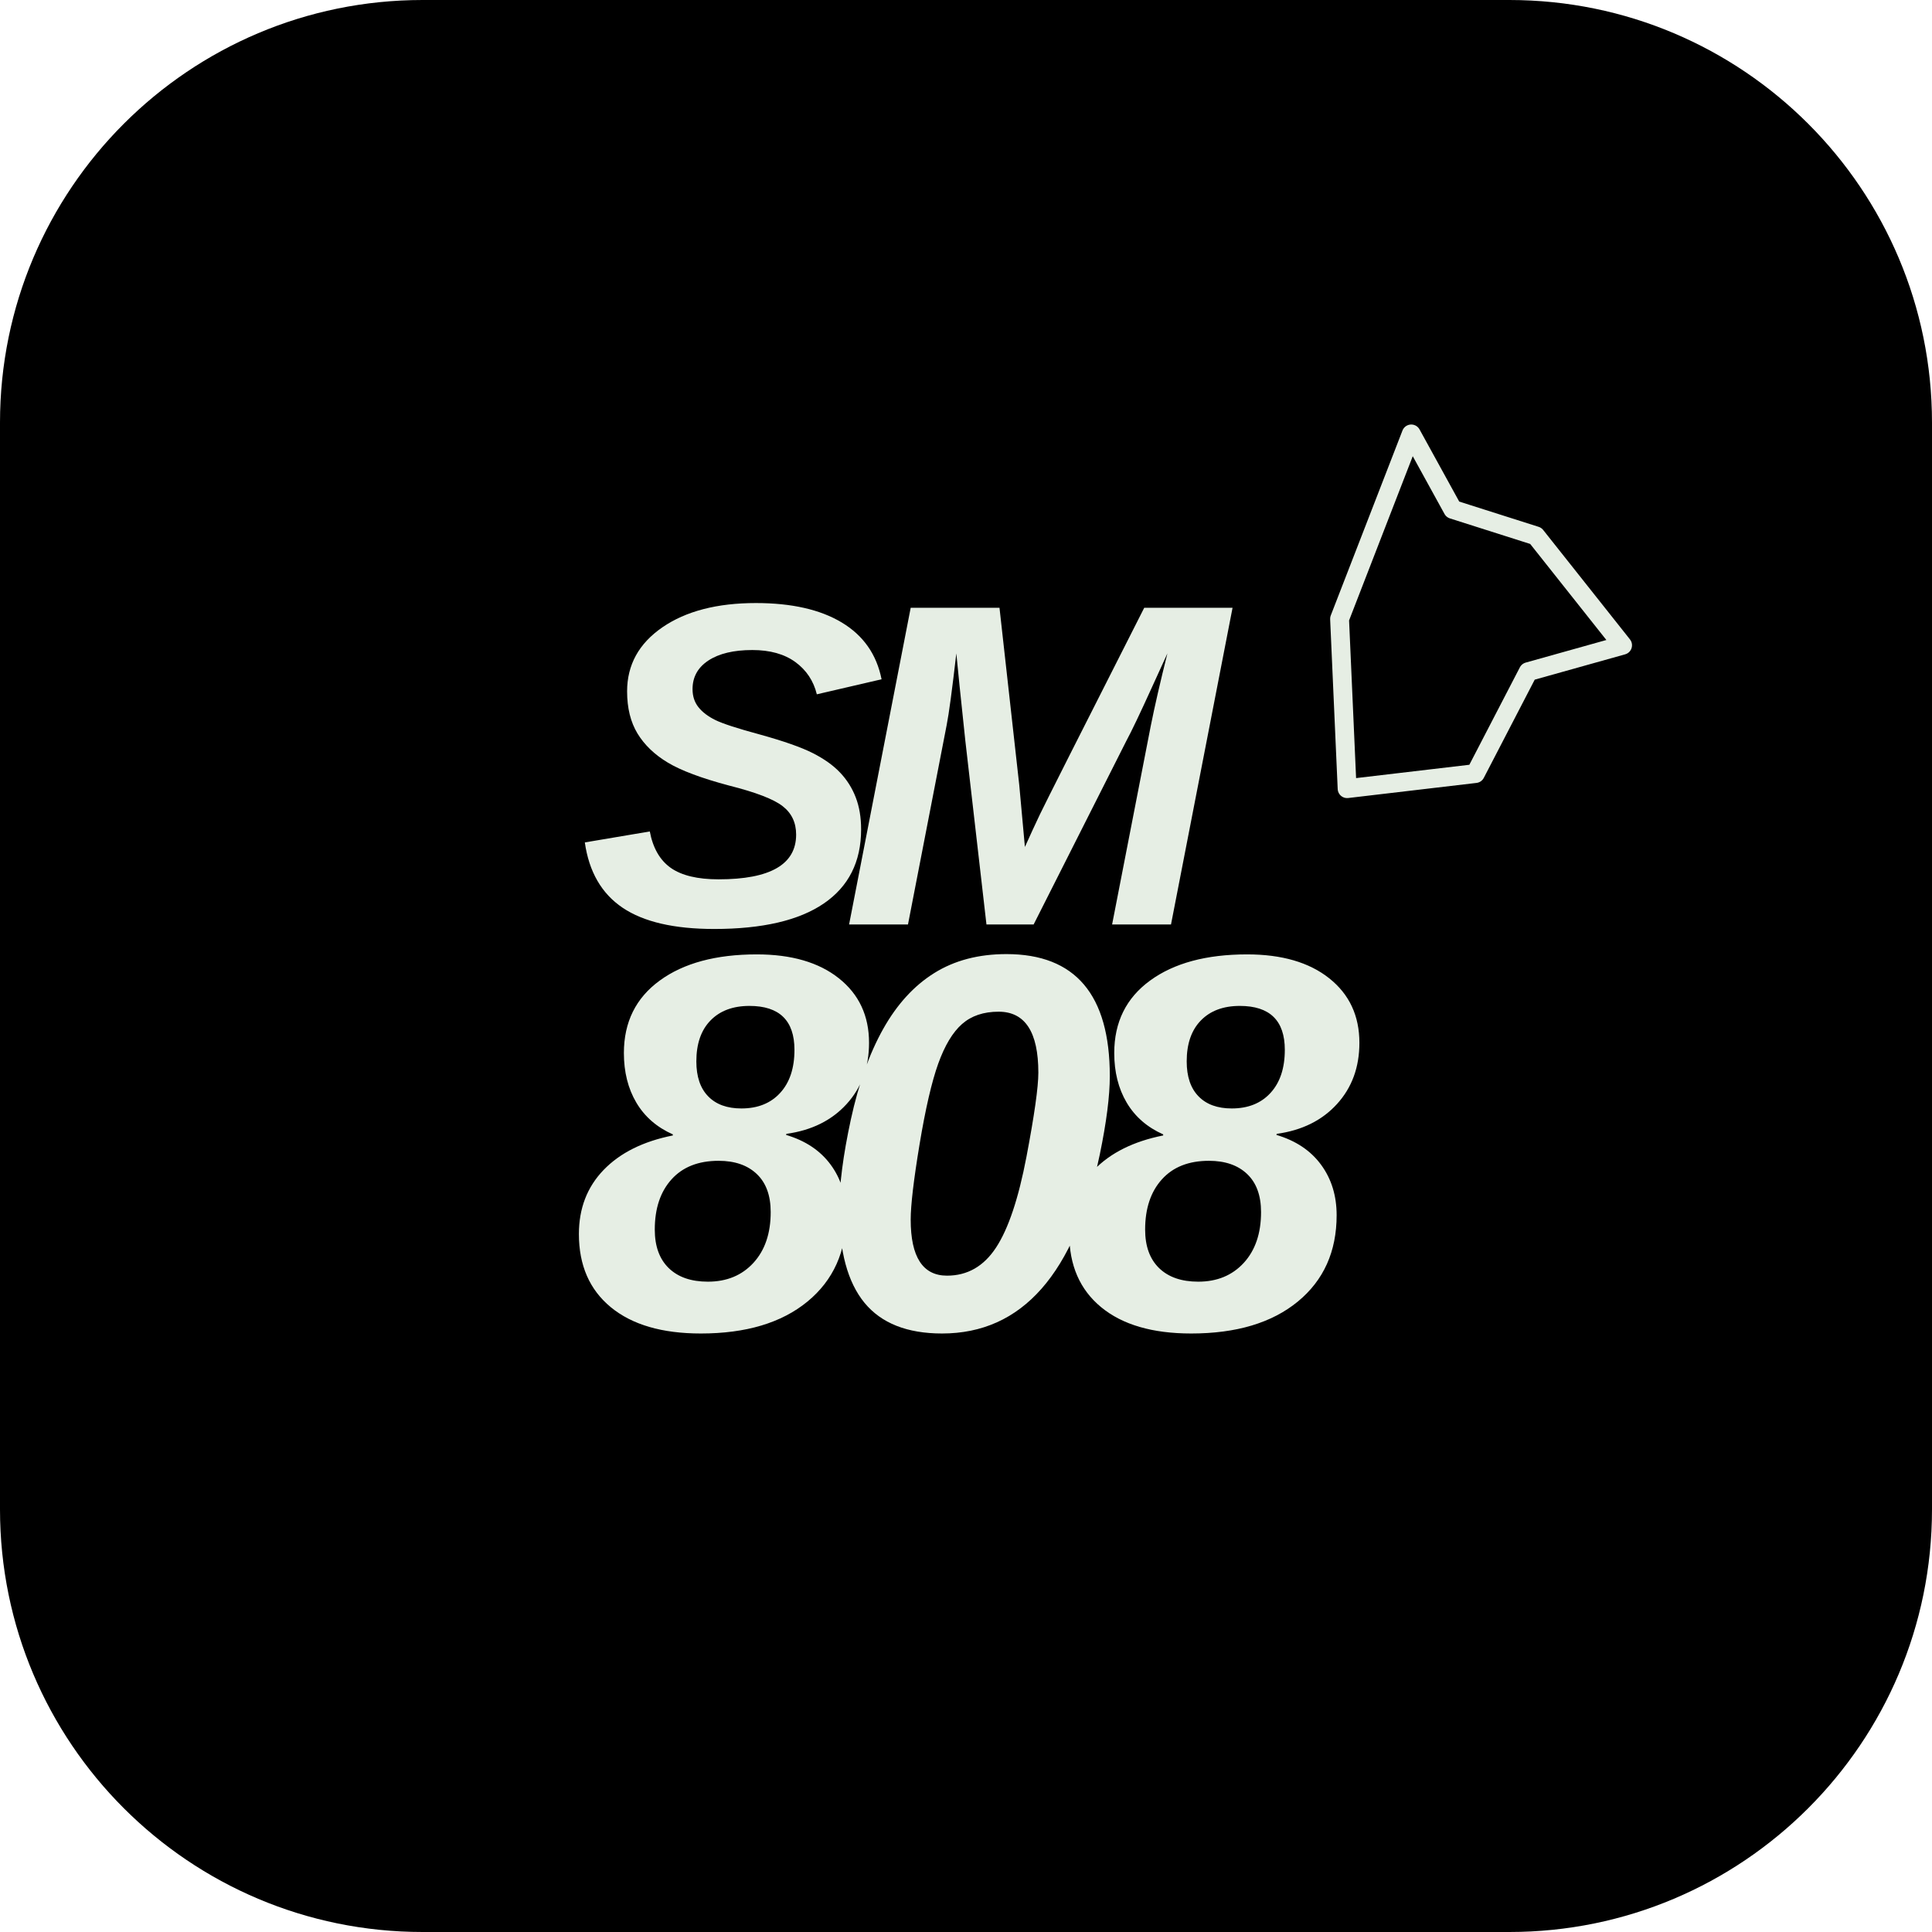
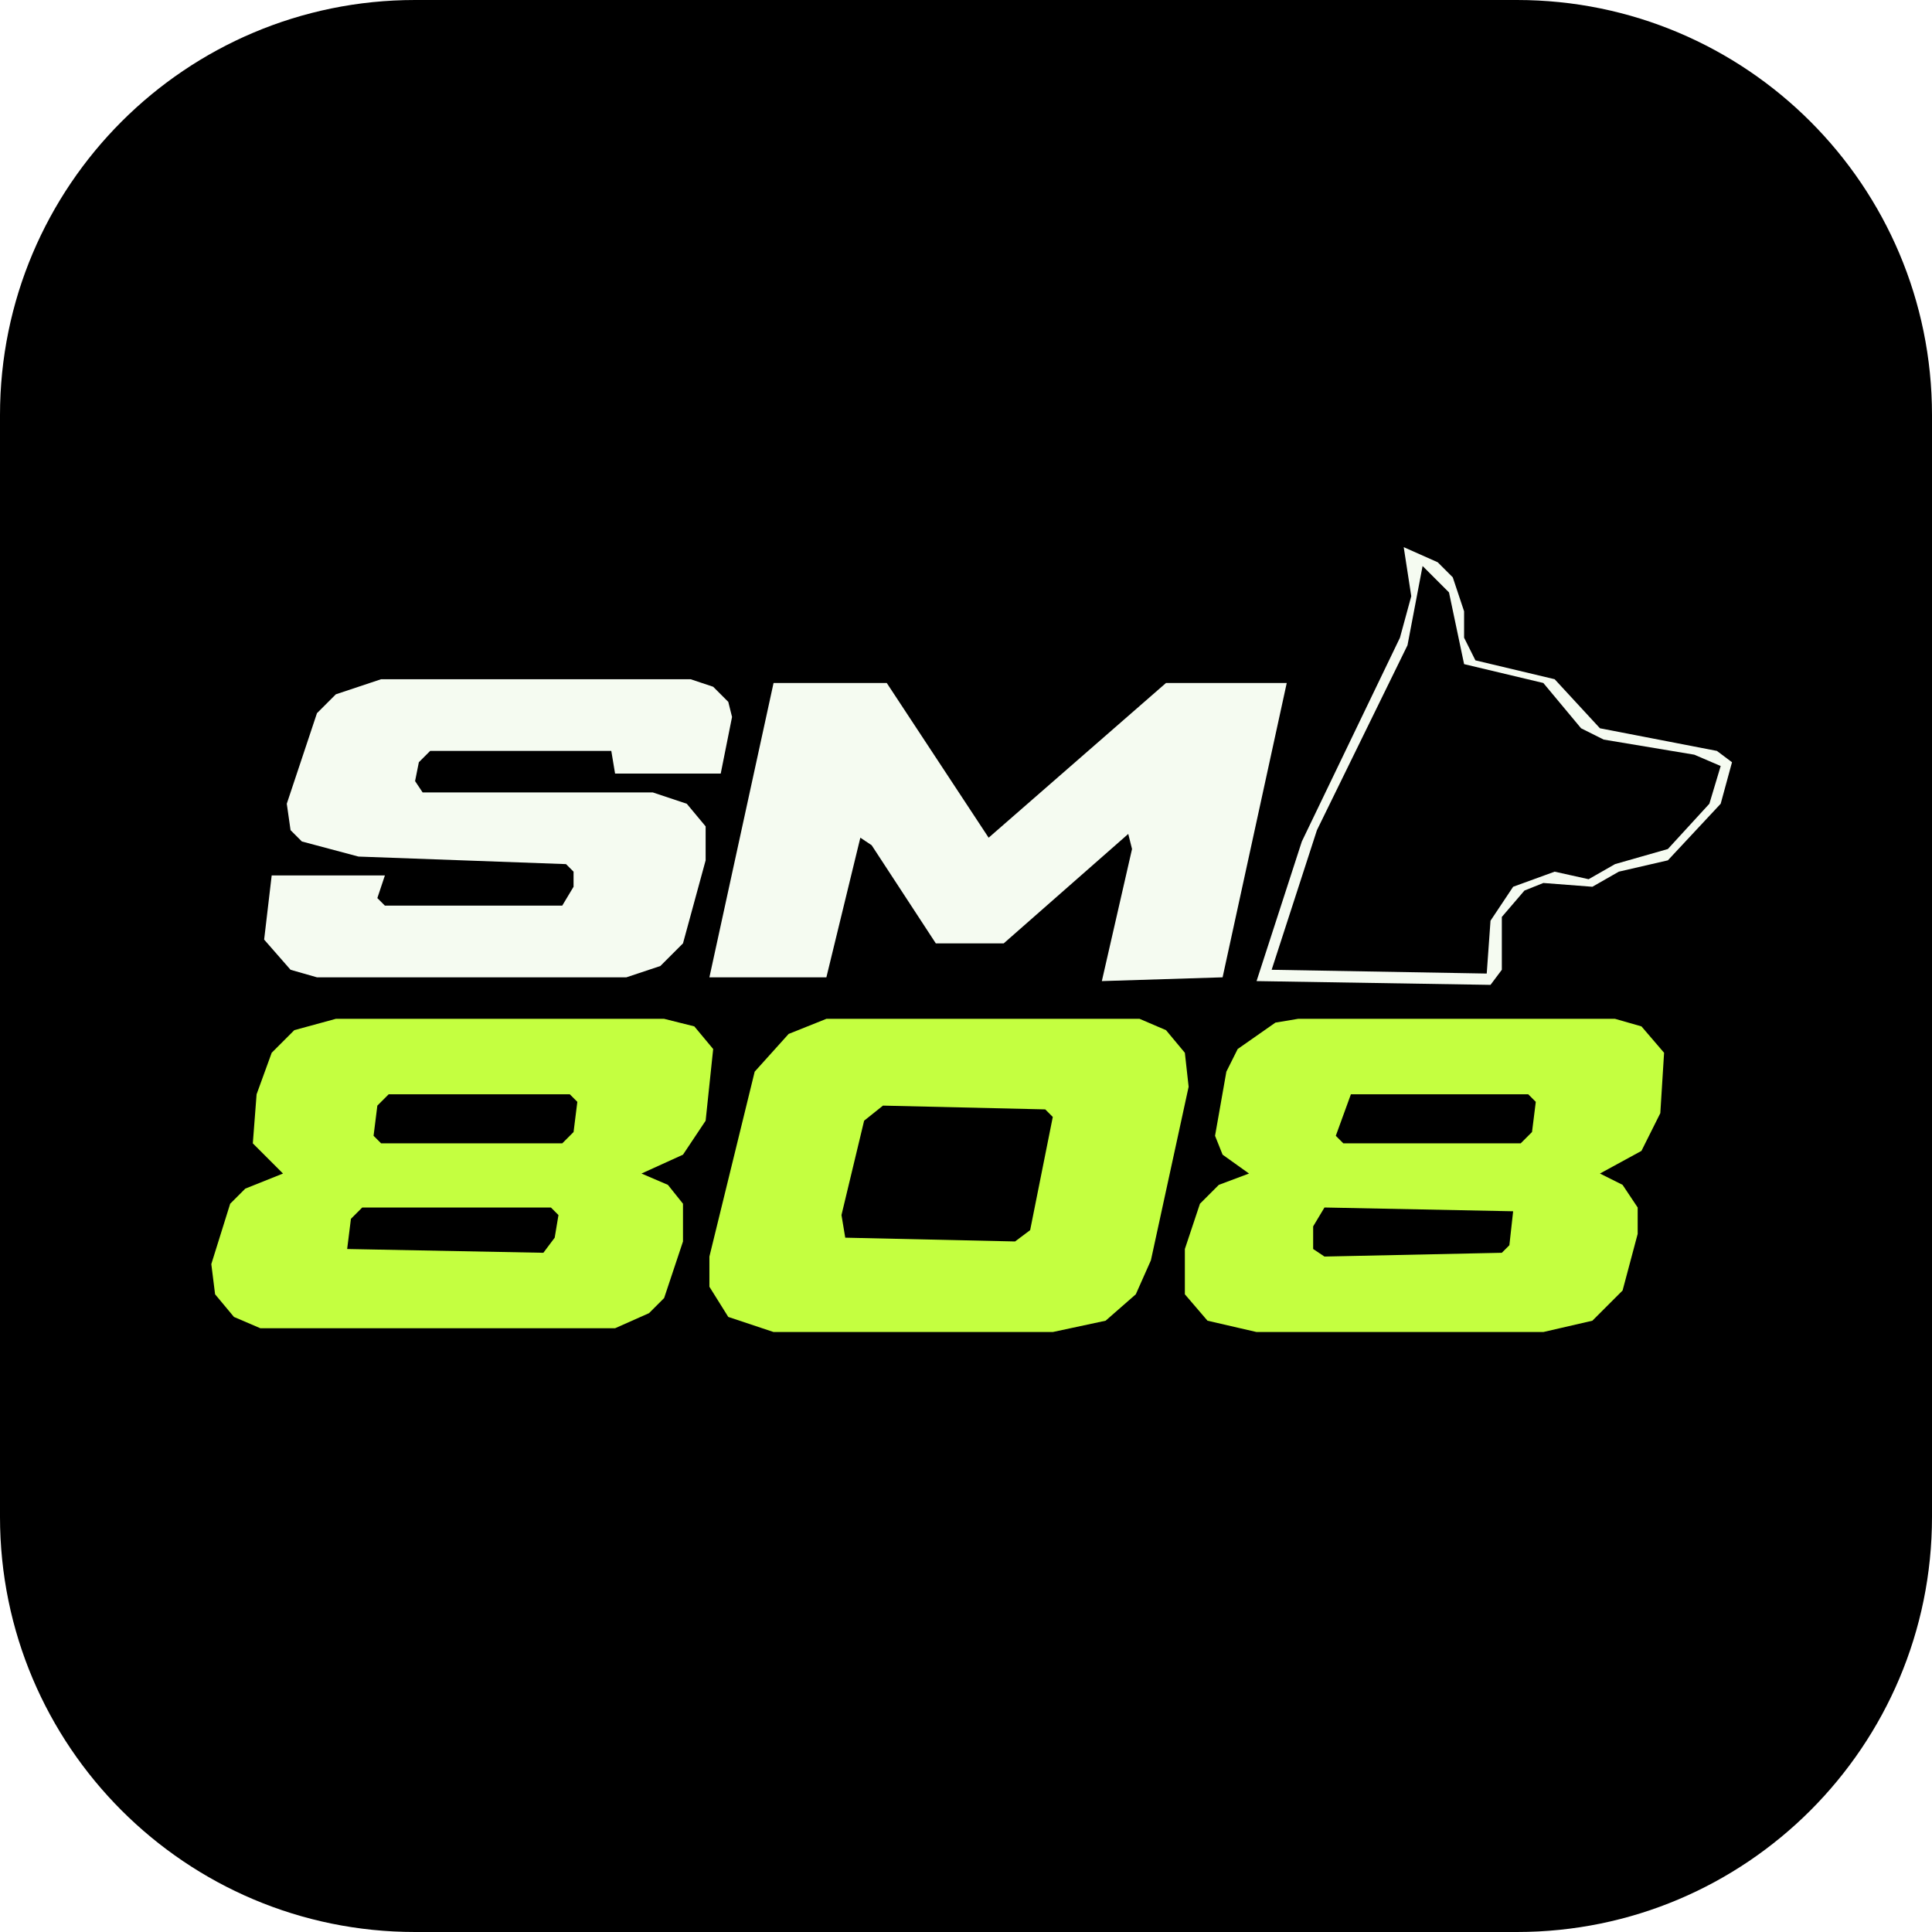
- <svg xmlns="http://www.w3.org/2000/svg" width="512" height="512" viewBox="0 0 512 512" role="img" aria-label="Submundo 808">
-   <rect width="512" height="512" rx="112" fill="#000" />
-   <circle cx="256" cy="256" r="205" fill="#000" />
-   <g fill="#e6eee4" font-family="Arial Black,Arial,sans-serif" font-style="italic" font-weight="900" text-anchor="middle">
-     <text x="239" y="245" font-size="122" letter-spacing="-12">SM</text>
-     <text x="256" y="352" font-size="142" letter-spacing="-14">808</text>
-   </g>
-   <g fill="none" stroke="#e6eee4" stroke-width="5" stroke-linejoin="round">
-     <path d="M355 164l19-49 11 20 22 7 23 29-25 7-14 27-34 4z" />
-   </g>
+ <svg xmlns="http://www.w3.org/2000/svg" viewBox="0 0 512 512" width="512" height="512">
+   <rect width="512" height="512" rx="110" fill="#000" />
+   <path d="M205,181 188,259 219,259 228,222 231,224 248,250 266,250 299,221 300,225 292,260 324,259 341,181 309,181 262,222 235,181ZM84,189 76,213 77,220 80,223 95,227 150,229 152,231 152,235 149,240 102,240 100,238 102,232 72,232 70,249 77,257 84,259 166,259 175,256 181,250 187,228 187,219 182,213 173,210 112,210 110,207 111,202 114,199 162,199 163,205 191,205 194,190 193,186 189,182 183,180 101,180 89,184ZM459,202 455,199 424,193 412,180 391,175 388,169 388,162 385,153 381,149 372,145 374,158 371,169 345,223 333,260 395,261 398,257 398,243 404,236 409,234 422,235 429,231 442,228 456,213ZM456,203 453,213 442,225 428,229 421,233 412,231 401,235 395,244 394,258 337,257 349,220 373,171 377,150 384,157 388,176 409,181 419,193 425,196 449,200Z" fill="#f5fbf1" fill-rule="evenodd" />
+   <path d="M328,278 325,284 322,301 324,306 331,311 323,314 318,319 314,331 314,343 320,350 333,353 409,353 422,350 430,342 434,327 434,320 430,314 424,311 435,305 440,295 441,279 435,272 428,270 344,270 338,271ZM348,331 348,325 351,320 401,321 400,330 398,332 351,333ZM354,301 358,290 405,290 407,292 406,300 403,303 356,303ZM200,284 188,333 188,341 193,349 205,353 279,353 293,350 301,343 305,334 315,288 314,279 309,273 302,270 219,270 209,274ZM229,297 234,293 277,294 279,296 273,326 269,329 224,328 223,322ZM72,279 68,290 67,303 75,311 65,315 61,319 56,335 57,343 62,349 69,352 163,352 172,348 176,344 181,329 181,319 177,314 170,311 181,306 187,297 189,278 184,272 176,270 89,270 78,273ZM92,331 93,323 96,320 146,320 148,322 147,328 144,332ZM99,301 100,293 103,290 151,290 153,292 152,300 149,303 101,303Z" fill="#c4ff40" fill-rule="evenodd" />
</svg>
